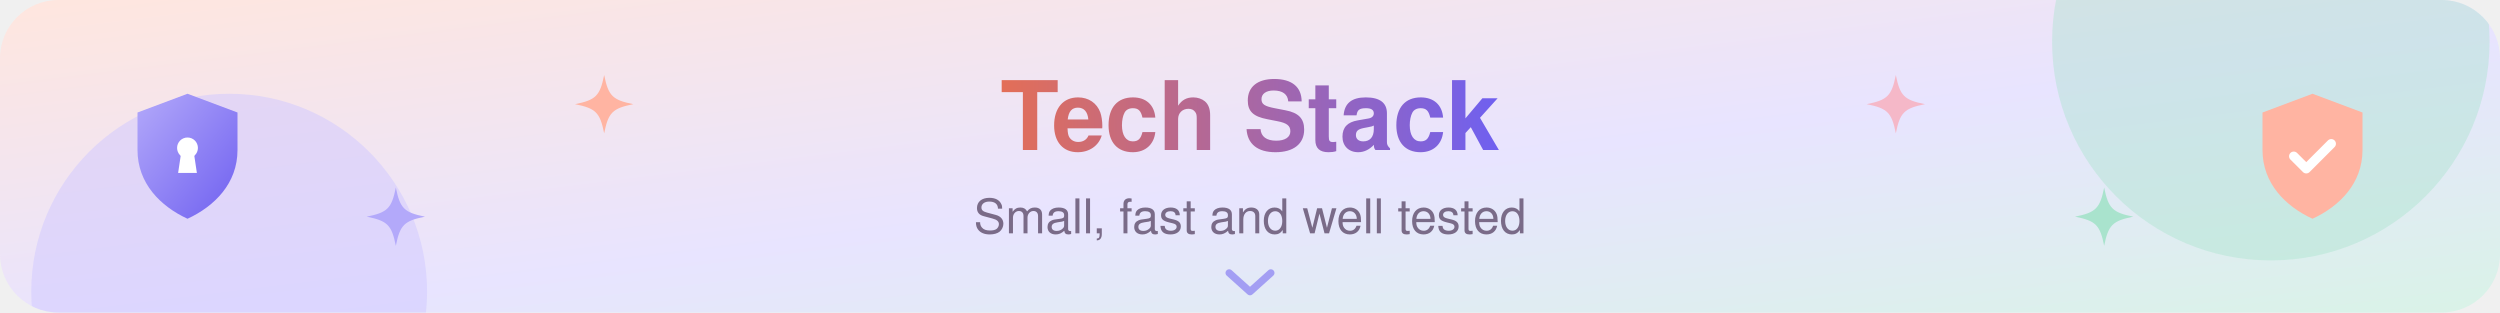
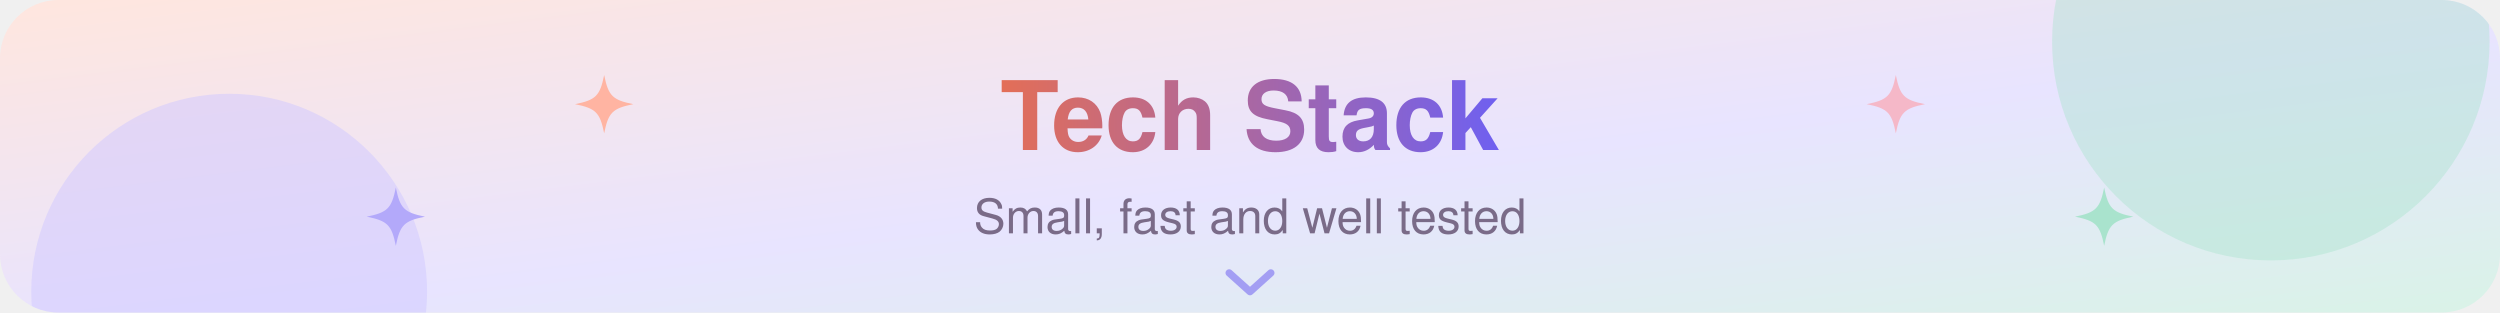
<svg xmlns="http://www.w3.org/2000/svg" viewBox="0 0 1200 150" width="1200" height="150" role="img" aria-label="Tech Stack">
  <defs>
    <linearGradient id="bg" x1="0" y1="0" x2="1" y2="1">
      <stop offset="0" stop-color="#FFE6DE" />
      <stop offset=".55" stop-color="#E8E4FF" />
      <stop offset="1" stop-color="#D9F3E7" />
    </linearGradient>
    <linearGradient id="t" x1="0" y1="0" x2="1" y2="0">
      <stop offset="0" stop-color="#E36E57" />
      <stop offset="1" stop-color="#6F60F0" />
    </linearGradient>
-     <linearGradient id="sg" x1="0" y1="0" x2="1" y2="1">
-       <stop offset="0" stop-color="#B3A9FA" />
-       <stop offset="1" stop-color="#6F60F0" />
-     </linearGradient>
-     <linearGradient id="sc" x1="0" x2="1">
-       <stop offset="0" stop-color="#fff" stop-opacity="0" />
-       <stop offset=".5" stop-color="#A9E3CD" stop-opacity=".9" />
-       <stop offset="1" stop-color="#fff" stop-opacity="0" />
-     </linearGradient>
-     <path id="s" d="M0-14C2-4 4-2 14 0 4 2 2 4 0 14-2 4-4 2-14 0-4-2-2-4 0-14Z" />
-     <path id="sh" d="M0-30 24-21V-3C24 13 13 24 0 30-13 24-24 13-24-3V-21Z" />
    <clipPath id="c">
      <rect width="1200" height="150" rx="28" />
    </clipPath>
+     <path id="s" d="M0-14C2-4 4-2 14 0 4 2 2 4 0 14-2 4-4 2-14 0-4-2-2-4 0-14Z" />
  </defs>
  <style>
.blob{animation:drift 11s ease-in-out infinite alternate}.b2{animation-duration:14s;animation-direction:alternate-reverse}.b3{animation-duration:17s}
- .bob{animation:bob 3.4s ease-in-out infinite}.d1{animation-delay:-.9s}.d2{animation-delay:-1.8s}.d3{animation-delay:-2.6s}
+ .bob{animation:bob 3.4s ease-in-out infinite}.d1{animation-delay:-.9s}.d2{animation-delay:-1.8s}
.tw{animation:tw 3.2s ease-in-out infinite}.t2{animation-delay:-1s}.t3{animation-delay:-2s}
- .scan{animation:scan 3.6s ease-in-out infinite}
- .dot{animation:dot 3.6s ease-in-out infinite;opacity:0}
- .blink{animation:blink 1s steps(1) infinite}
- .spin{transform-box:fill-box;transform-origin:center;animation:spin 14s linear infinite}
- .pulse{transform-box:fill-box;transform-origin:center;animation:pulse 2.4s ease-in-out infinite}
- .flow{stroke-dasharray:6 10;animation:flow 1.6s linear infinite}
+ .rise{animation:rise .9s ease-out both}.r2{animation-delay:.2s}
+ .ring{stroke-dasharray:0 400;animation:fill 2.4s ease-out forwards}
@keyframes drift{to{transform:translate(40px,-20px) scale(1.12)}}
@keyframes bob{0%,100%{transform:translateY(0)}50%{transform:translateY(-10px)}}
@keyframes tw{0%,100%{opacity:.35}50%{opacity:1}}
- @keyframes scan{0%{transform:translateX(0)}50%{transform:translateX(330px)}100%{transform:translateX(0)}}
- @keyframes dot{0%,8%{opacity:0}14%,80%{opacity:1}92%,100%{opacity:0}}
- @keyframes blink{50%{opacity:0}}
- @keyframes spin{to{transform:rotate(360deg)}}
- @keyframes pulse{0%,100%{transform:scale(1)}50%{transform:scale(1.08)}}
- @keyframes flow{to{stroke-dashoffset:-32}}
- @media (prefers-reduced-motion:reduce){*{animation:none!important}.dot{opacity:1}}
+ @keyframes rise{from{opacity:0;transform:translateY(16px)}}
+ @keyframes fill{to{stroke-dasharray:250 400}}
+ @media (prefers-reduced-motion:reduce){*{animation:none!important}.ring{stroke-dasharray:250 400}}
</style>
  <g clip-path="url(#c)">
    <rect width="1200" height="150" fill="url(#bg)" />
    <circle class="blob" cx="110" cy="140" r="95" fill="#CFC8FF" opacity=".5" />
    <circle class="blob b2" cx="1090" cy="20" r="105" fill="#A9E3CD" opacity=".42" />
    <use class="tw" href="#s" x="290" y="50" fill="#FFB4A2" />
    <use class="tw t2" href="#s" x="190" y="104" fill="#B3A9FA" />
    <use class="tw t3" href="#s" x="910" y="50" fill="#F5B8C8" />
    <use class="tw" href="#s" x="1010" y="104" fill="#A9E3CD" />
-     <g transform="translate(90 75.0)">
-       <g class="bob d1">
-         <use href="#sh" fill="url(#sg)" />
-         <circle cy="-4" r="5" fill="#fff" />
-         <path d="M-3-2h6l1.5 10h-9Z" fill="#fff" />
-       </g>
-     </g>
-     <g transform="translate(1110 75.0)">
-       <g class="bob d3">
-         <use href="#sh" fill="#FFB4A2" />
-         <path d="M-9 0l6 6 12-12" fill="none" stroke="#fff" stroke-width="4.5" stroke-linecap="round" stroke-linejoin="round" />
-       </g>
-     </g>
    <g font-family="-apple-system,BlinkMacSystemFont,'Segoe UI',Helvetica,Arial,sans-serif" text-anchor="middle">
      <text x="600" y="72" font-size="46" font-weight="800" fill="url(#t)">Tech Stack</text>
      <text x="600" y="112" font-size="23" fill="#7A6B88">Small, fast and well tested</text>
    </g>
    <g transform="translate(600 136)">
      <g class="bob">
        <path d="M-10-5l10 9 10-9" fill="none" stroke="#6F60F0" stroke-opacity=".55" stroke-width="3.5" stroke-linecap="round" stroke-linejoin="round" />
      </g>
    </g>
  </g>
</svg>
